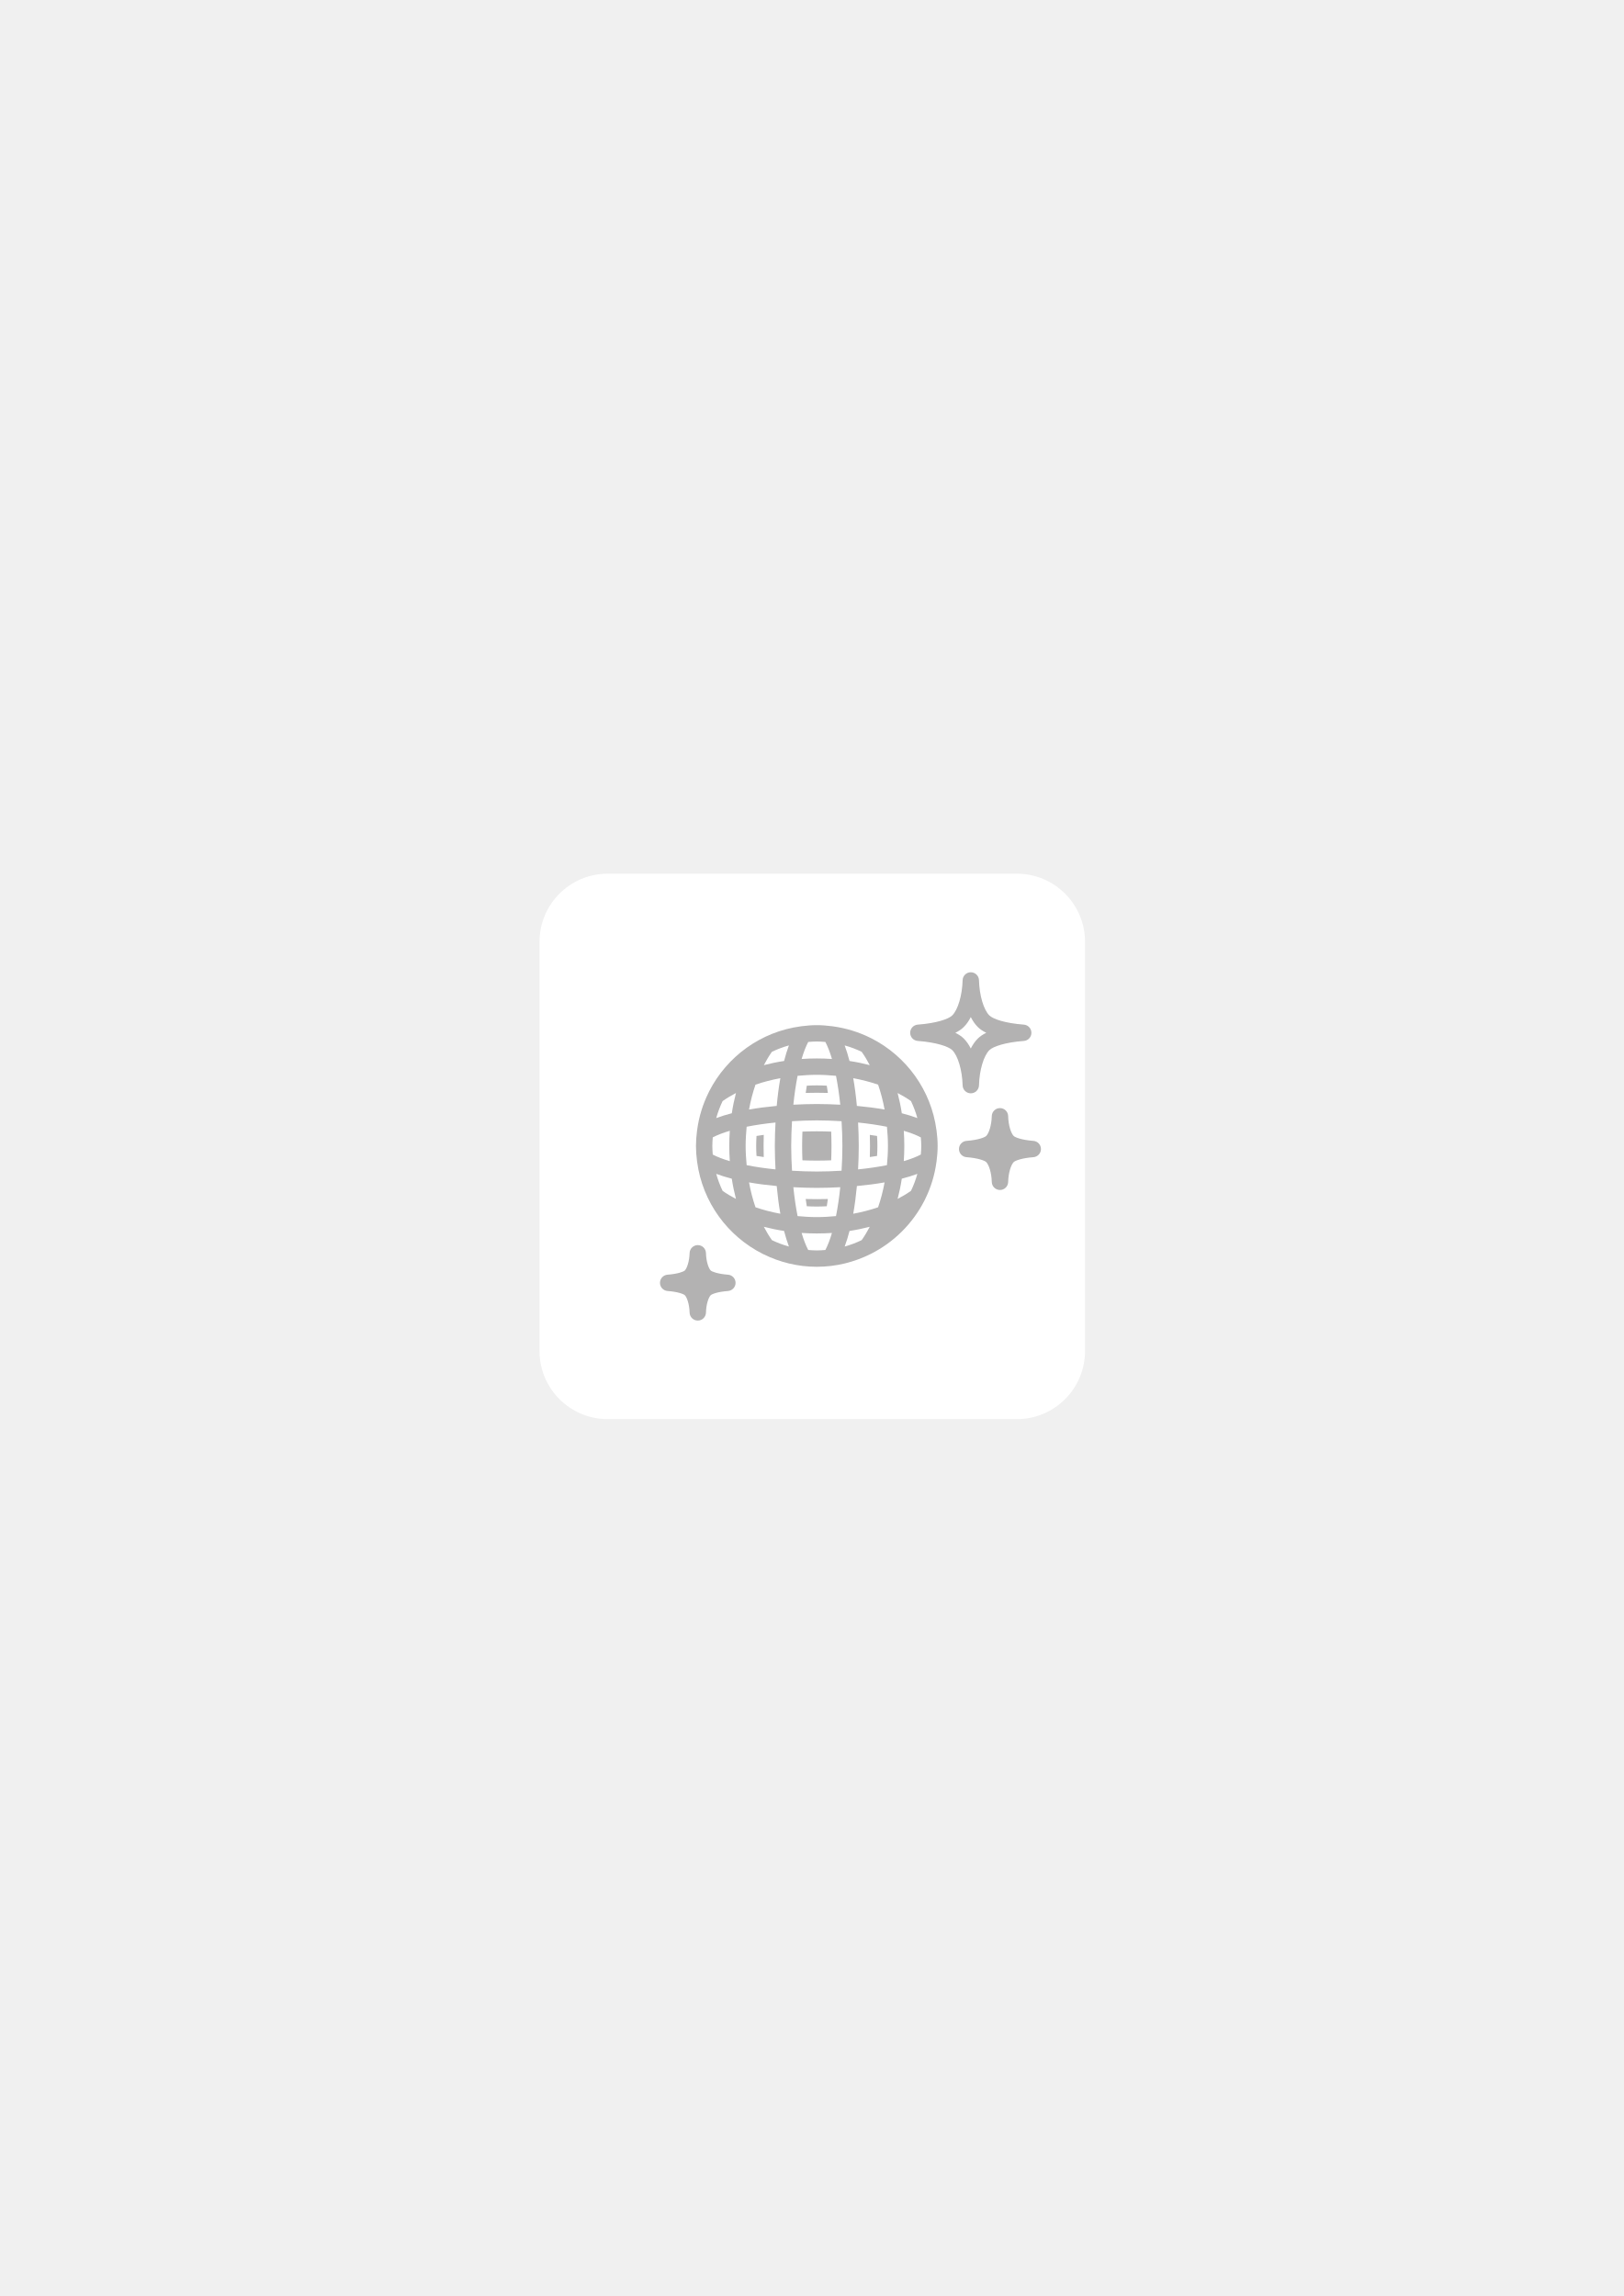
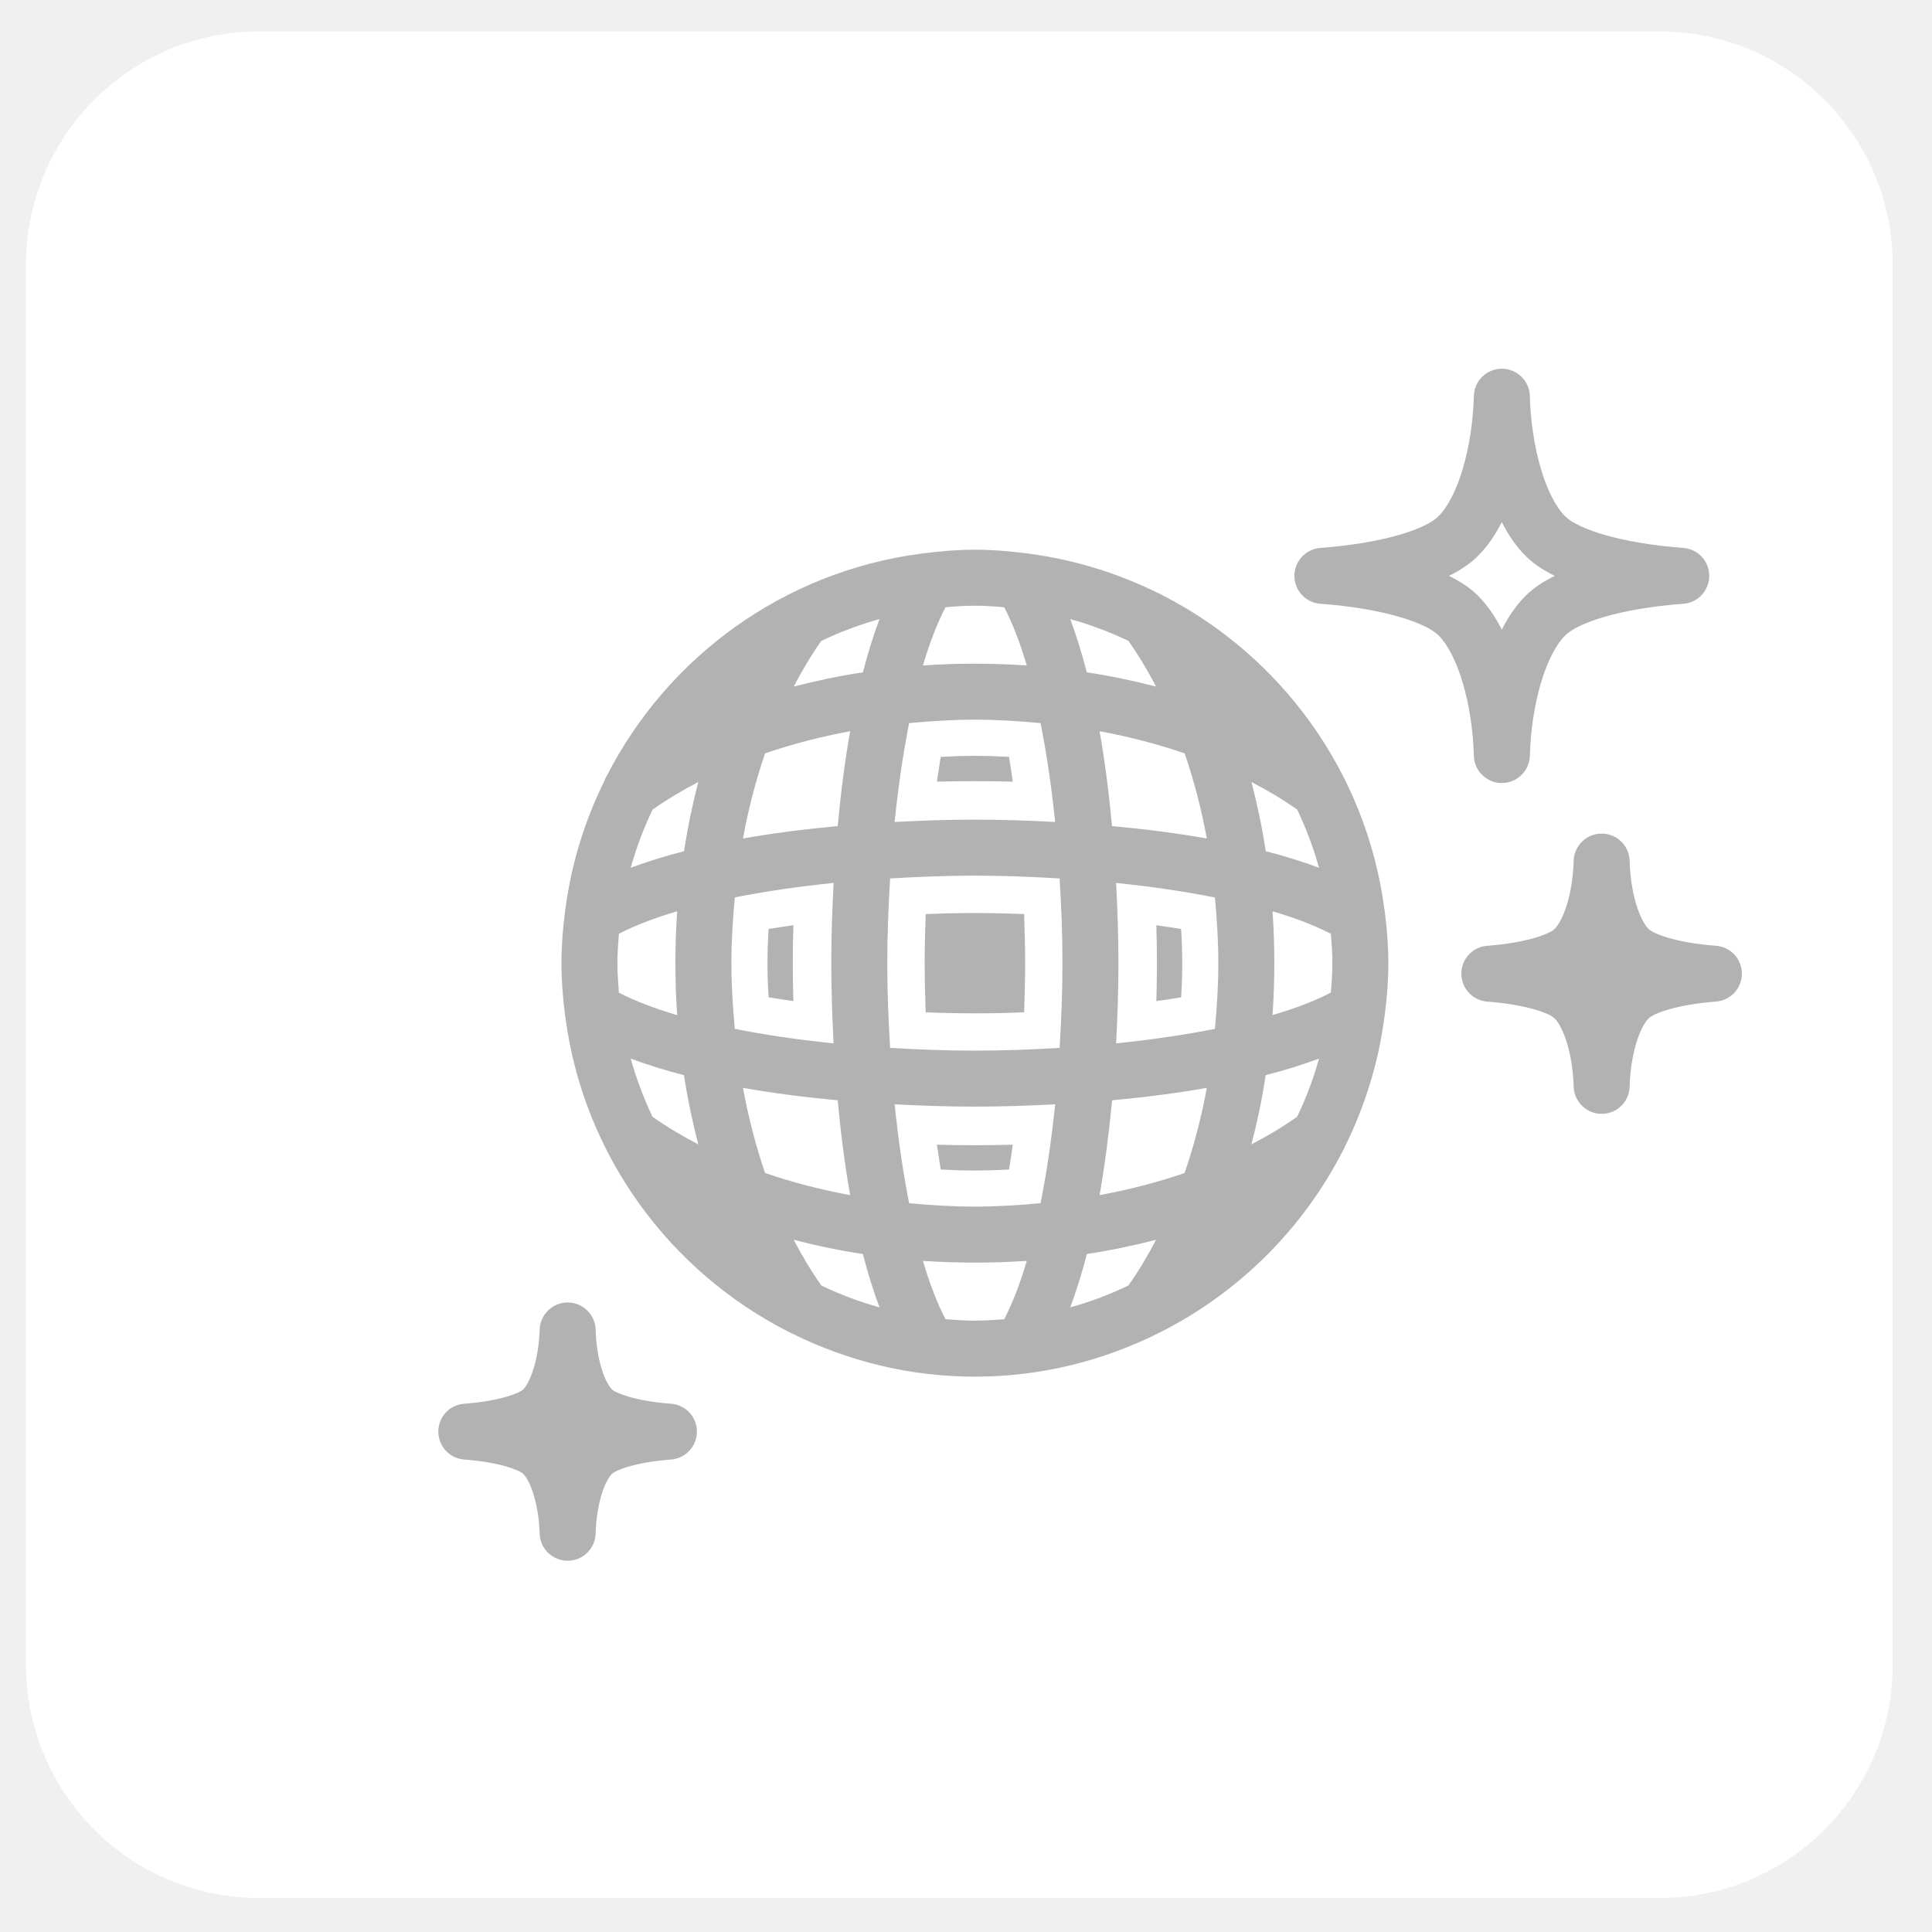
- <svg xmlns="http://www.w3.org/2000/svg" version="1.1" id="Calque_1" x="0px" y="0px" width="595.28px" height="841.89px" viewBox="0 0 595.28 841.89" enable-background="new 0 0 595.28 841.89" xml:space="preserve">
+ <svg xmlns="http://www.w3.org/2000/svg" version="1.1" id="Calque_1" x="0px" y="0px" viewBox="195 317 207 207" enable-background="new 0 0 595.28 841.89" xml:space="preserve">
  <path fill="#FFFFFF" d="M397.791,495.365c0,13.809-11.189,24.998-24.998,24.998H222.789c-13.808,0-24.998-11.189-24.998-24.998  V345.361c0-13.808,11.189-24.998,24.998-24.998h150.004c13.809,0,24.998,11.19,24.998,24.998V495.365z" />
  <g>
    <path fill="#B3B2B2" d="M355.908,400.896c-1.627,0-2.949-1.295-2.995-2.912c-0.147-5.549-1.718-10.868-3.812-12.935   c-1.333-1.295-5.751-2.848-12.642-3.362c-1.562-0.11-2.774-1.415-2.774-2.986c0-1.571,1.213-2.875,2.774-2.995   c6.899-0.515,11.309-2.058,12.632-3.362c2.104-2.058,3.675-7.368,3.822-12.926c0.046-1.617,1.368-2.912,2.995-2.912   c1.626,0,2.958,1.295,3.004,2.912c0.146,5.558,1.718,10.868,3.803,12.917c1.332,1.313,5.752,2.857,12.642,3.372   c1.571,0.12,2.774,1.424,2.774,2.995c0,1.571-1.203,2.876-2.774,2.986c-6.89,0.514-11.31,2.067-12.632,3.371   c-2.095,2.058-3.666,7.377-3.812,12.926C358.866,399.601,357.534,400.896,355.908,400.896z M350.239,378.7   c1.186,0.579,2.241,1.259,3.068,2.077c1.02,1.01,1.884,2.269,2.601,3.684c0.716-1.415,1.58-2.674,2.608-3.684   c0.827-0.809,1.874-1.498,3.068-2.077c-1.194-0.588-2.251-1.268-3.077-2.085c-1.02-1.011-1.884-2.26-2.6-3.675   c-0.717,1.415-1.581,2.673-2.609,3.675C352.48,377.433,351.425,378.122,350.239,378.7z" />
    <path fill="#B3B2B2" d="M255.816,484.222c-1.617,0-2.949-1.286-2.995-2.912c-0.092-3.114-0.974-5.622-1.764-6.395   c-0.395-0.386-2.444-1.249-6.321-1.534c-1.562-0.119-2.774-1.424-2.774-2.994c0-1.571,1.204-2.876,2.774-2.986   c3.886-0.294,5.926-1.157,6.312-1.525c0.79-0.789,1.681-3.298,1.773-6.412c0.046-1.617,1.378-2.912,2.995-2.912h0.009   c1.626,0,2.949,1.295,2.995,2.922c0.074,3.104,0.965,5.613,1.755,6.402c0.376,0.358,2.425,1.231,6.321,1.525   c1.562,0.11,2.774,1.415,2.774,2.986c0,1.57-1.213,2.875-2.784,2.994c-3.877,0.285-5.935,1.158-6.321,1.534   c-0.781,0.772-1.672,3.28-1.746,6.386c-0.046,1.626-1.369,2.921-2.995,2.921H255.816z" />
    <path fill="#B3B2B2" d="M366.602,436.34c-1.617,0-2.949-1.296-2.995-2.913c-0.101-3.583-1.111-6.394-2.058-7.331   c-0.524-0.514-2.959-1.461-7.203-1.782c-1.562-0.119-2.774-1.424-2.774-2.995s1.213-2.875,2.784-2.986   c4.234-0.321,6.66-1.268,7.193-1.792c0.946-0.928,1.957-3.73,2.058-7.313c0.046-1.626,1.378-2.912,2.995-2.912h0.009   c1.626,0,2.949,1.295,2.995,2.921c0.092,3.565,1.094,6.376,2.039,7.304c0.533,0.524,2.959,1.47,7.203,1.792   c1.57,0.11,2.783,1.415,2.783,2.986s-1.213,2.875-2.774,2.995c-4.253,0.321-6.679,1.269-7.212,1.792   c-0.937,0.928-1.947,3.748-2.039,7.312c-0.046,1.626-1.369,2.922-2.995,2.922H366.602z" />
    <g>
      <path fill="#B3B2B2" d="M338.894,440.263c0.101-0.147,0.156-0.304,0.229-0.46c2.104-4.254,3.556-8.884,4.198-13.771    c0.028-0.092,0.028-0.184,0.046-0.284c0.23-1.819,0.387-3.666,0.387-5.549c0-1.884-0.156-3.721-0.387-5.549    c-0.018-0.092-0.018-0.193-0.046-0.285c-1.947-14.69-11.089-27.111-23.785-33.597c-0.174-0.12-0.358-0.184-0.542-0.267    c-4.234-2.085-8.838-3.519-13.688-4.171c-0.11-0.027-0.229-0.027-0.34-0.046c-1.81-0.229-3.647-0.386-5.521-0.386    c-1.865,0-3.702,0.156-5.512,0.386c-0.11,0.019-0.221,0.019-0.331,0.046c-14.681,1.948-27.092,11.089-33.578,23.776    c-0.128,0.193-0.211,0.386-0.285,0.597c-2.085,4.217-3.509,8.792-4.153,13.634c-0.037,0.128-0.037,0.257-0.055,0.395    c-0.23,1.801-0.377,3.611-0.377,5.467c0,1.855,0.147,3.675,0.377,5.476c0.018,0.128,0.018,0.266,0.055,0.395    c1.966,14.736,11.171,27.175,23.941,33.643c0.138,0.083,0.267,0.147,0.414,0.202c5.898,2.912,12.503,4.584,19.503,4.584    c7.139,0,13.854-1.727,19.835-4.74c0,0,0.009,0,0.019-0.009C327.723,455.504,334.604,448.659,338.894,440.263z M309.67,457.074    c0.643-1.745,1.249-3.629,1.782-5.714c2.535-0.386,5.007-0.91,7.414-1.525c-0.91,1.736-1.893,3.39-2.968,4.896    C313.914,455.688,311.829,456.478,309.67,457.074z M283.009,454.741c-1.075-1.517-2.058-3.161-2.967-4.906    c2.397,0.625,4.869,1.14,7.404,1.525c0.542,2.085,1.14,3.969,1.782,5.714C287.07,456.478,284.994,455.688,283.009,454.741z     M289.229,383.331c-0.643,1.736-1.24,3.62-1.773,5.705c-2.544,0.386-5.016,0.9-7.414,1.525c0.909-1.737,1.883-3.381,2.958-4.897    C284.984,384.718,287.07,383.928,289.229,383.331z M315.898,385.664c1.075,1.516,2.058,3.16,2.968,4.897    c-2.407-0.625-4.879-1.139-7.423-1.525c-0.533-2.085-1.131-3.969-1.773-5.705C311.829,383.928,313.914,384.718,315.898,385.664z     M333.987,436.643c-1.507,1.075-3.16,2.058-4.905,2.968c0.625-2.398,1.148-4.869,1.524-7.414c2.095-0.533,3.979-1.13,5.715-1.773    C335.724,432.582,334.943,434.658,333.987,436.643z M261.153,420.198c0-1.066,0.074-2.113,0.156-3.151    c1.7-0.882,3.785-1.69,6.247-2.407c-0.128,1.838-0.193,3.693-0.193,5.559c0,1.874,0.064,3.729,0.193,5.567    c-2.471-0.727-4.547-1.534-6.247-2.407C261.227,422.311,261.153,421.264,261.153,420.198z M273.363,420.198    c0-2.38,0.156-4.731,0.368-7.047c3.243-0.643,6.798-1.167,10.583-1.552c-0.146,2.811-0.248,5.659-0.248,8.599    c0,2.939,0.102,5.787,0.248,8.59c-3.785-0.386-7.34-0.9-10.583-1.553C273.519,424.93,273.363,422.587,273.363,420.198z     M290.065,420.198c0-3.087,0.128-6.109,0.303-9.077c2.967-0.174,5.99-0.303,9.076-0.303c3.097,0,6.119,0.128,9.086,0.303    c0.185,2.968,0.304,5.99,0.304,9.077s-0.119,6.109-0.304,9.076c-2.967,0.175-5.989,0.294-9.086,0.294    c-3.086,0-6.109-0.119-9.076-0.294C290.193,426.308,290.065,423.285,290.065,420.198z M314.585,411.599    c3.785,0.395,7.34,0.91,10.583,1.562c0.221,2.315,0.367,4.649,0.367,7.038s-0.146,4.731-0.367,7.037    c-3.243,0.643-6.798,1.167-10.583,1.553c0.146-2.803,0.248-5.65,0.248-8.59C314.833,417.258,314.731,414.41,314.585,411.599z     M331.342,414.64c2.472,0.717,4.548,1.534,6.247,2.407c0.092,1.047,0.165,2.085,0.165,3.151c0,1.065-0.073,2.112-0.165,3.151    c-1.69,0.882-3.775,1.689-6.247,2.406c0.129-1.828,0.193-3.684,0.193-5.558C331.535,418.333,331.471,416.478,331.342,414.64z     M330.616,408.2c-0.386-2.544-0.909-5.007-1.534-7.414c1.745,0.909,3.39,1.883,4.905,2.958c0.946,1.994,1.736,4.07,2.334,6.229    C334.585,409.33,332.701,408.732,330.616,408.2z M321.925,397.718c0.992,2.884,1.792,5.935,2.38,9.122    c-3.16-0.56-6.578-1.001-10.161-1.332c-0.33-3.583-0.771-7-1.332-10.161C315.99,395.935,319.05,396.726,321.925,397.718z     M308.053,405.067c-2.811-0.147-5.668-0.248-8.608-0.248c-2.939,0-5.788,0.101-8.589,0.248c0.386-3.794,0.91-7.349,1.552-10.592    c2.315-0.211,4.658-0.368,7.037-0.368c2.389,0,4.731,0.156,7.047,0.368C307.134,397.718,307.658,401.273,308.053,405.067z     M284.755,405.508c-3.583,0.331-6.991,0.772-10.152,1.332c0.588-3.188,1.378-6.238,2.371-9.122    c2.885-0.992,5.935-1.783,9.113-2.371C285.526,398.508,285.085,401.925,284.755,405.508z M264.92,403.744    c1.516-1.075,3.161-2.049,4.897-2.958c-0.625,2.397-1.139,4.869-1.525,7.414c-2.086,0.533-3.969,1.13-5.715,1.773    C263.184,407.814,263.965,405.738,264.92,403.744z M268.283,432.196c0.386,2.545,0.909,5.016,1.534,7.414    c-1.736-0.9-3.39-1.884-4.897-2.949c-0.955-1.994-1.736-4.07-2.343-6.238C264.323,431.066,266.197,431.663,268.283,432.196z     M276.974,442.679c-0.992-2.885-1.782-5.935-2.371-9.123c3.161,0.561,6.569,1.001,10.152,1.332    c0.331,3.583,0.771,7.001,1.332,10.161C282.908,444.461,279.858,443.671,276.974,442.679z M290.855,435.319    c2.802,0.147,5.65,0.248,8.589,0.248c2.94,0,5.798-0.101,8.608-0.248c-0.395,3.795-0.909,7.35-1.562,10.593    c-2.315,0.221-4.658,0.367-7.047,0.367c-2.379,0-4.722-0.146-7.037-0.367C291.765,442.669,291.241,439.114,290.855,435.319z     M314.153,434.888c3.573-0.331,6.991-0.771,10.151-1.332c-0.588,3.188-1.388,6.238-2.38,9.123    c-2.875,0.992-5.925,1.782-9.113,2.37C313.372,441.889,313.813,438.471,314.153,434.888z M302.596,382.063    c0.882,1.7,1.69,3.776,2.416,6.238c-1.837-0.128-3.693-0.193-5.567-0.193c-1.865,0-3.72,0.064-5.558,0.193    c0.726-2.462,1.534-4.538,2.416-6.238c1.038-0.092,2.085-0.166,3.142-0.166C300.511,381.897,301.558,381.971,302.596,382.063z     M296.303,458.342c-0.882-1.699-1.69-3.785-2.416-6.247c1.837,0.12,3.693,0.185,5.558,0.185c1.874,0,3.73-0.064,5.567-0.185    c-0.726,2.462-1.534,4.548-2.416,6.247c-1.038,0.083-2.085,0.156-3.151,0.156C298.388,458.498,297.341,458.425,296.303,458.342z" />
      <g>
        <path fill="#B3B2B2" d="M295.788,442.302c1.305,0.073,2.508,0.11,3.666,0.11c1.157,0,2.352-0.037,3.656-0.11     c0.147-0.873,0.284-1.755,0.404-2.655c-1.332,0.037-2.692,0.056-4.061,0.056c-1.378,0-2.729-0.019-4.07-0.056     C295.513,440.547,295.65,441.438,295.788,442.302z" />
        <path fill="#B3B2B2" d="M303.11,398.094c-1.305-0.074-2.508-0.11-3.656-0.11c-1.158,0-2.361,0.037-3.666,0.11     c-0.138,0.873-0.275,1.754-0.404,2.655c1.342-0.037,2.692-0.055,4.07-0.055c1.368,0,2.719,0.018,4.061,0.055     C303.386,399.849,303.258,398.958,303.11,398.094z" />
      </g>
      <g>
        <path fill="#B3B2B2" d="M277.35,416.532c-0.083,1.305-0.12,2.508-0.12,3.666c0,1.157,0.037,2.352,0.12,3.656     c0.864,0.146,1.754,0.284,2.655,0.404c-0.037-1.332-0.064-2.692-0.064-4.061c0-1.378,0.027-2.729,0.064-4.07     C279.096,416.257,278.214,416.395,277.35,416.532z" />
        <path fill="#B3B2B2" d="M321.549,423.854c0.082-1.305,0.119-2.508,0.119-3.656c0-1.158-0.037-2.361-0.119-3.666     c-0.864-0.138-1.755-0.275-2.655-0.404c0.036,1.342,0.064,2.692,0.064,4.07c0,1.369-0.028,2.719-0.064,4.061     C319.803,424.13,320.685,424.001,321.549,423.854z" />
      </g>
      <path fill="#B3B2B2" d="M294.181,425.462c1.736,0.073,3.491,0.11,5.273,0.11c1.772,0,3.537-0.037,5.273-0.11    c0.063-1.727,0.11-3.481,0.11-5.255c0-1.782-0.047-3.537-0.11-5.273c-1.736-0.064-3.501-0.11-5.273-0.11    c-1.782,0-3.537,0.046-5.273,0.11c-0.064,1.736-0.11,3.491-0.11,5.273C294.07,421.98,294.116,423.735,294.181,425.462z" />
    </g>
  </g>
</svg>
